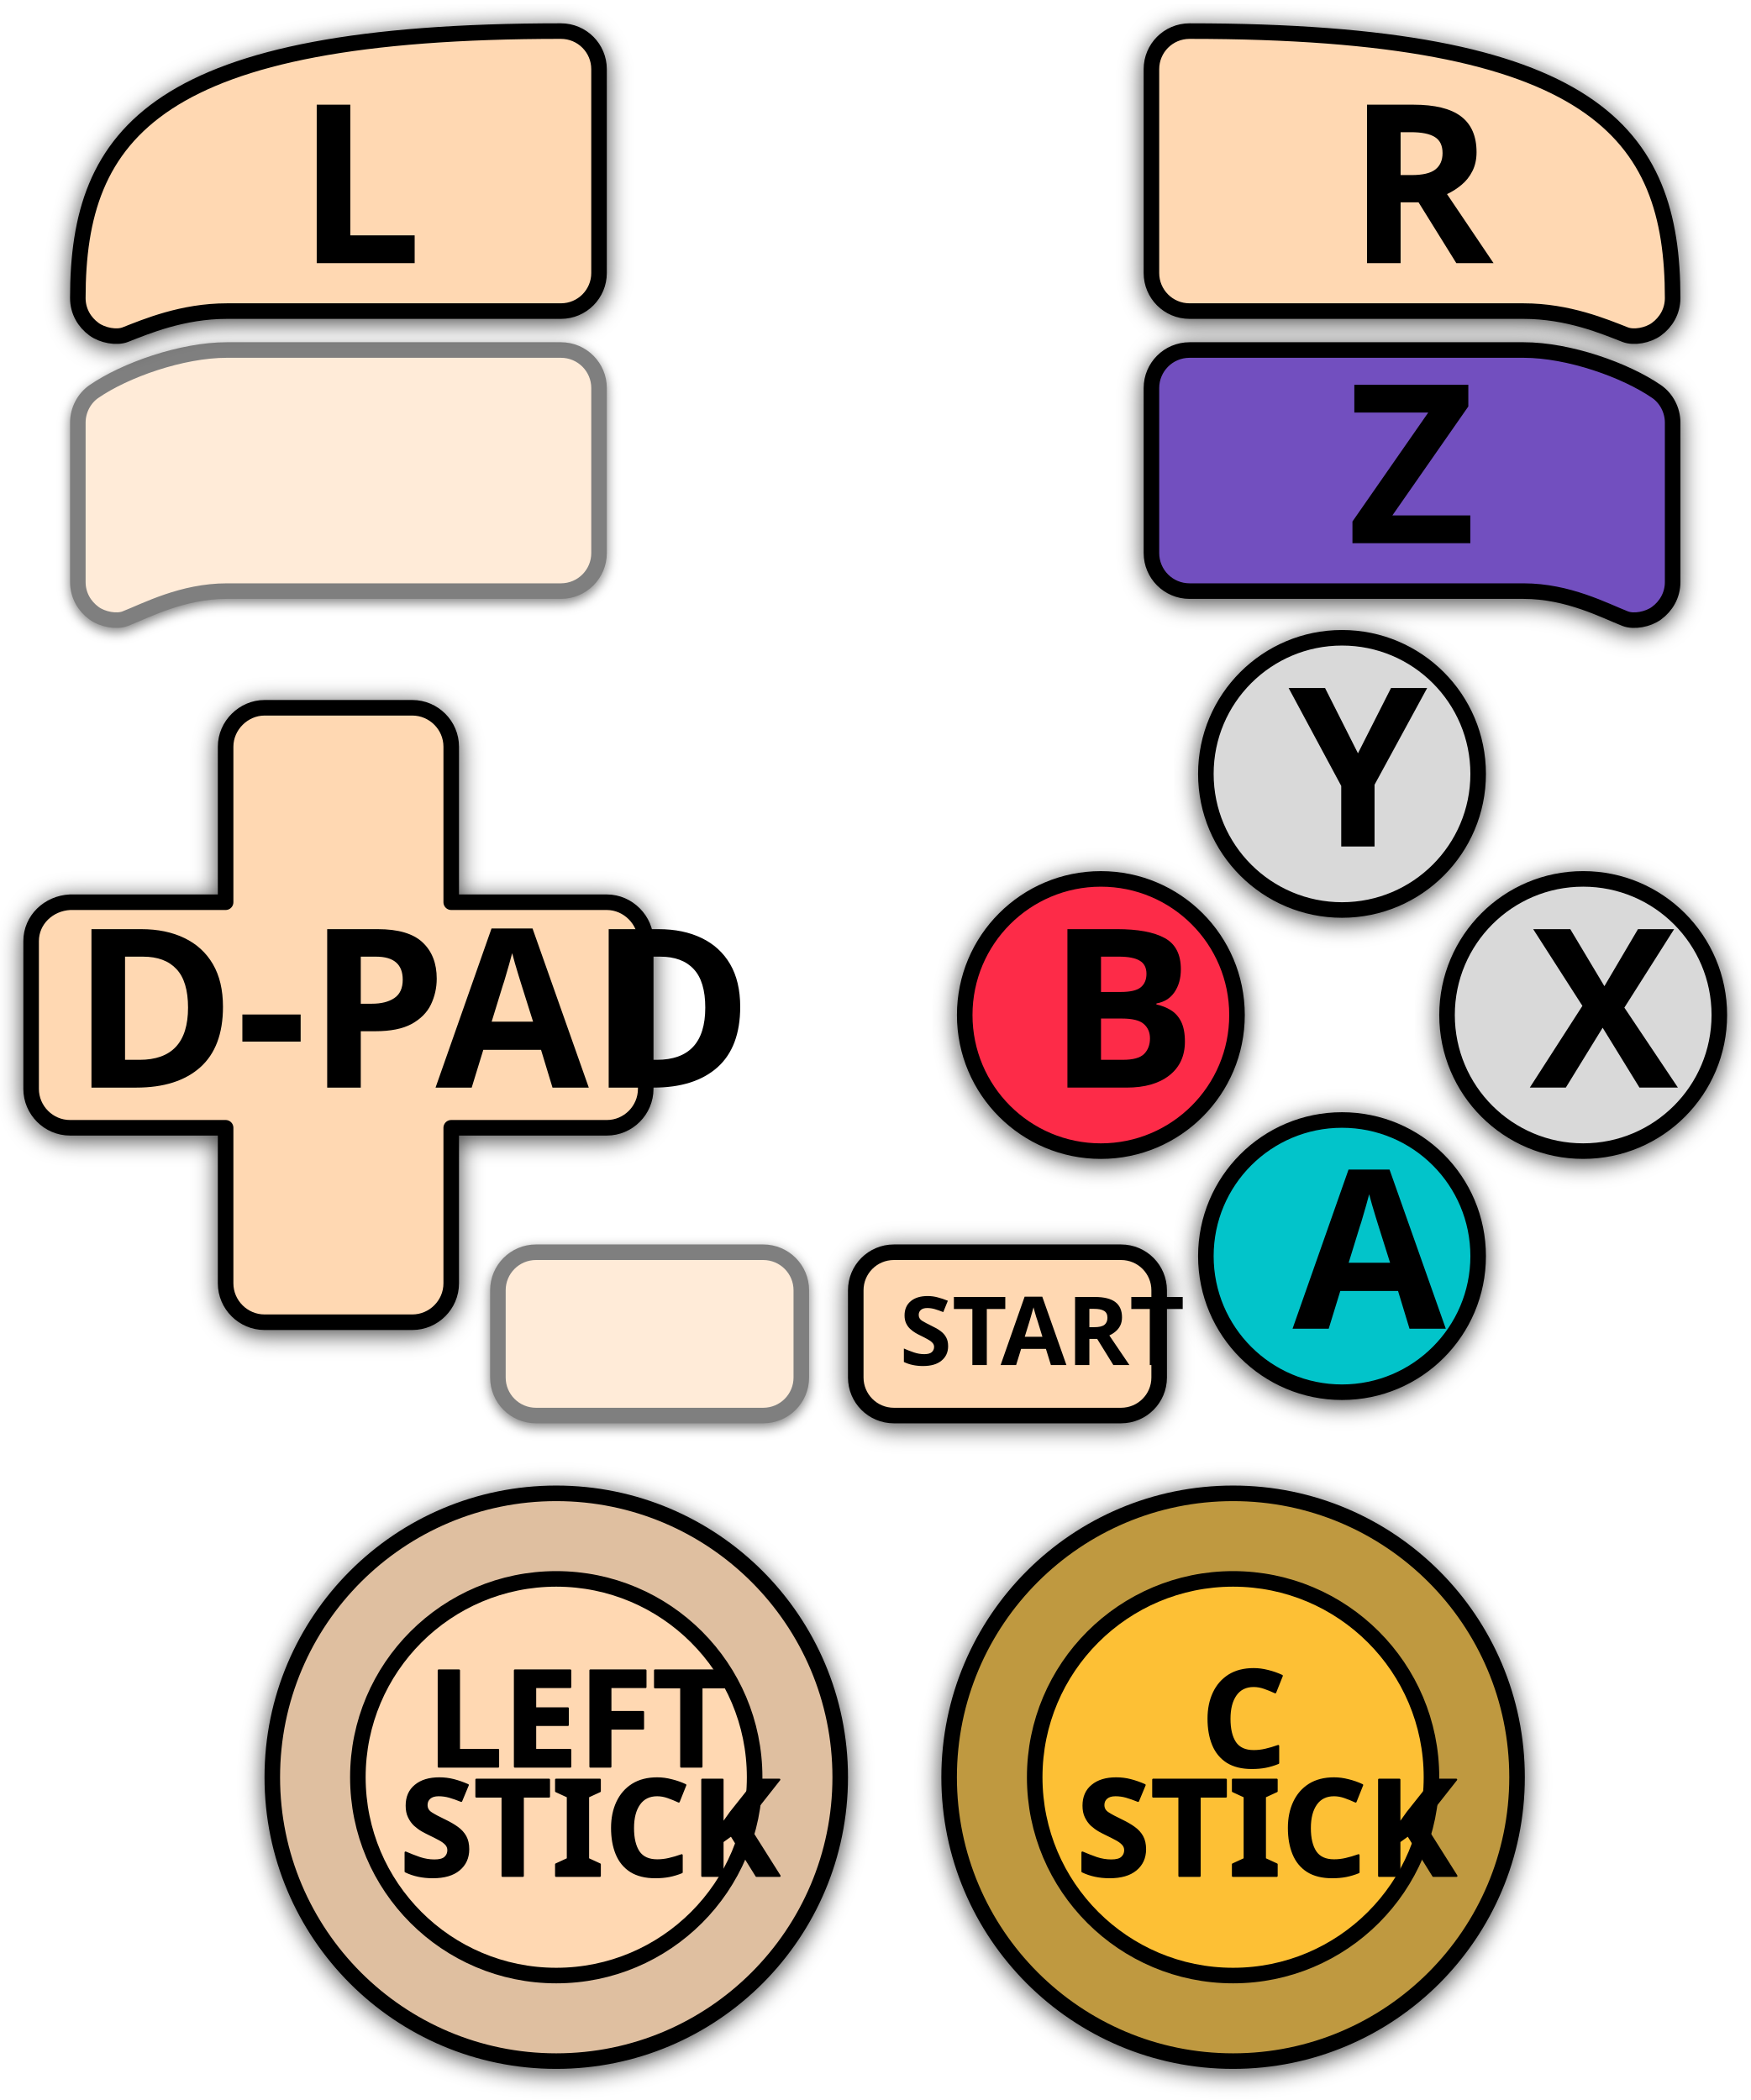
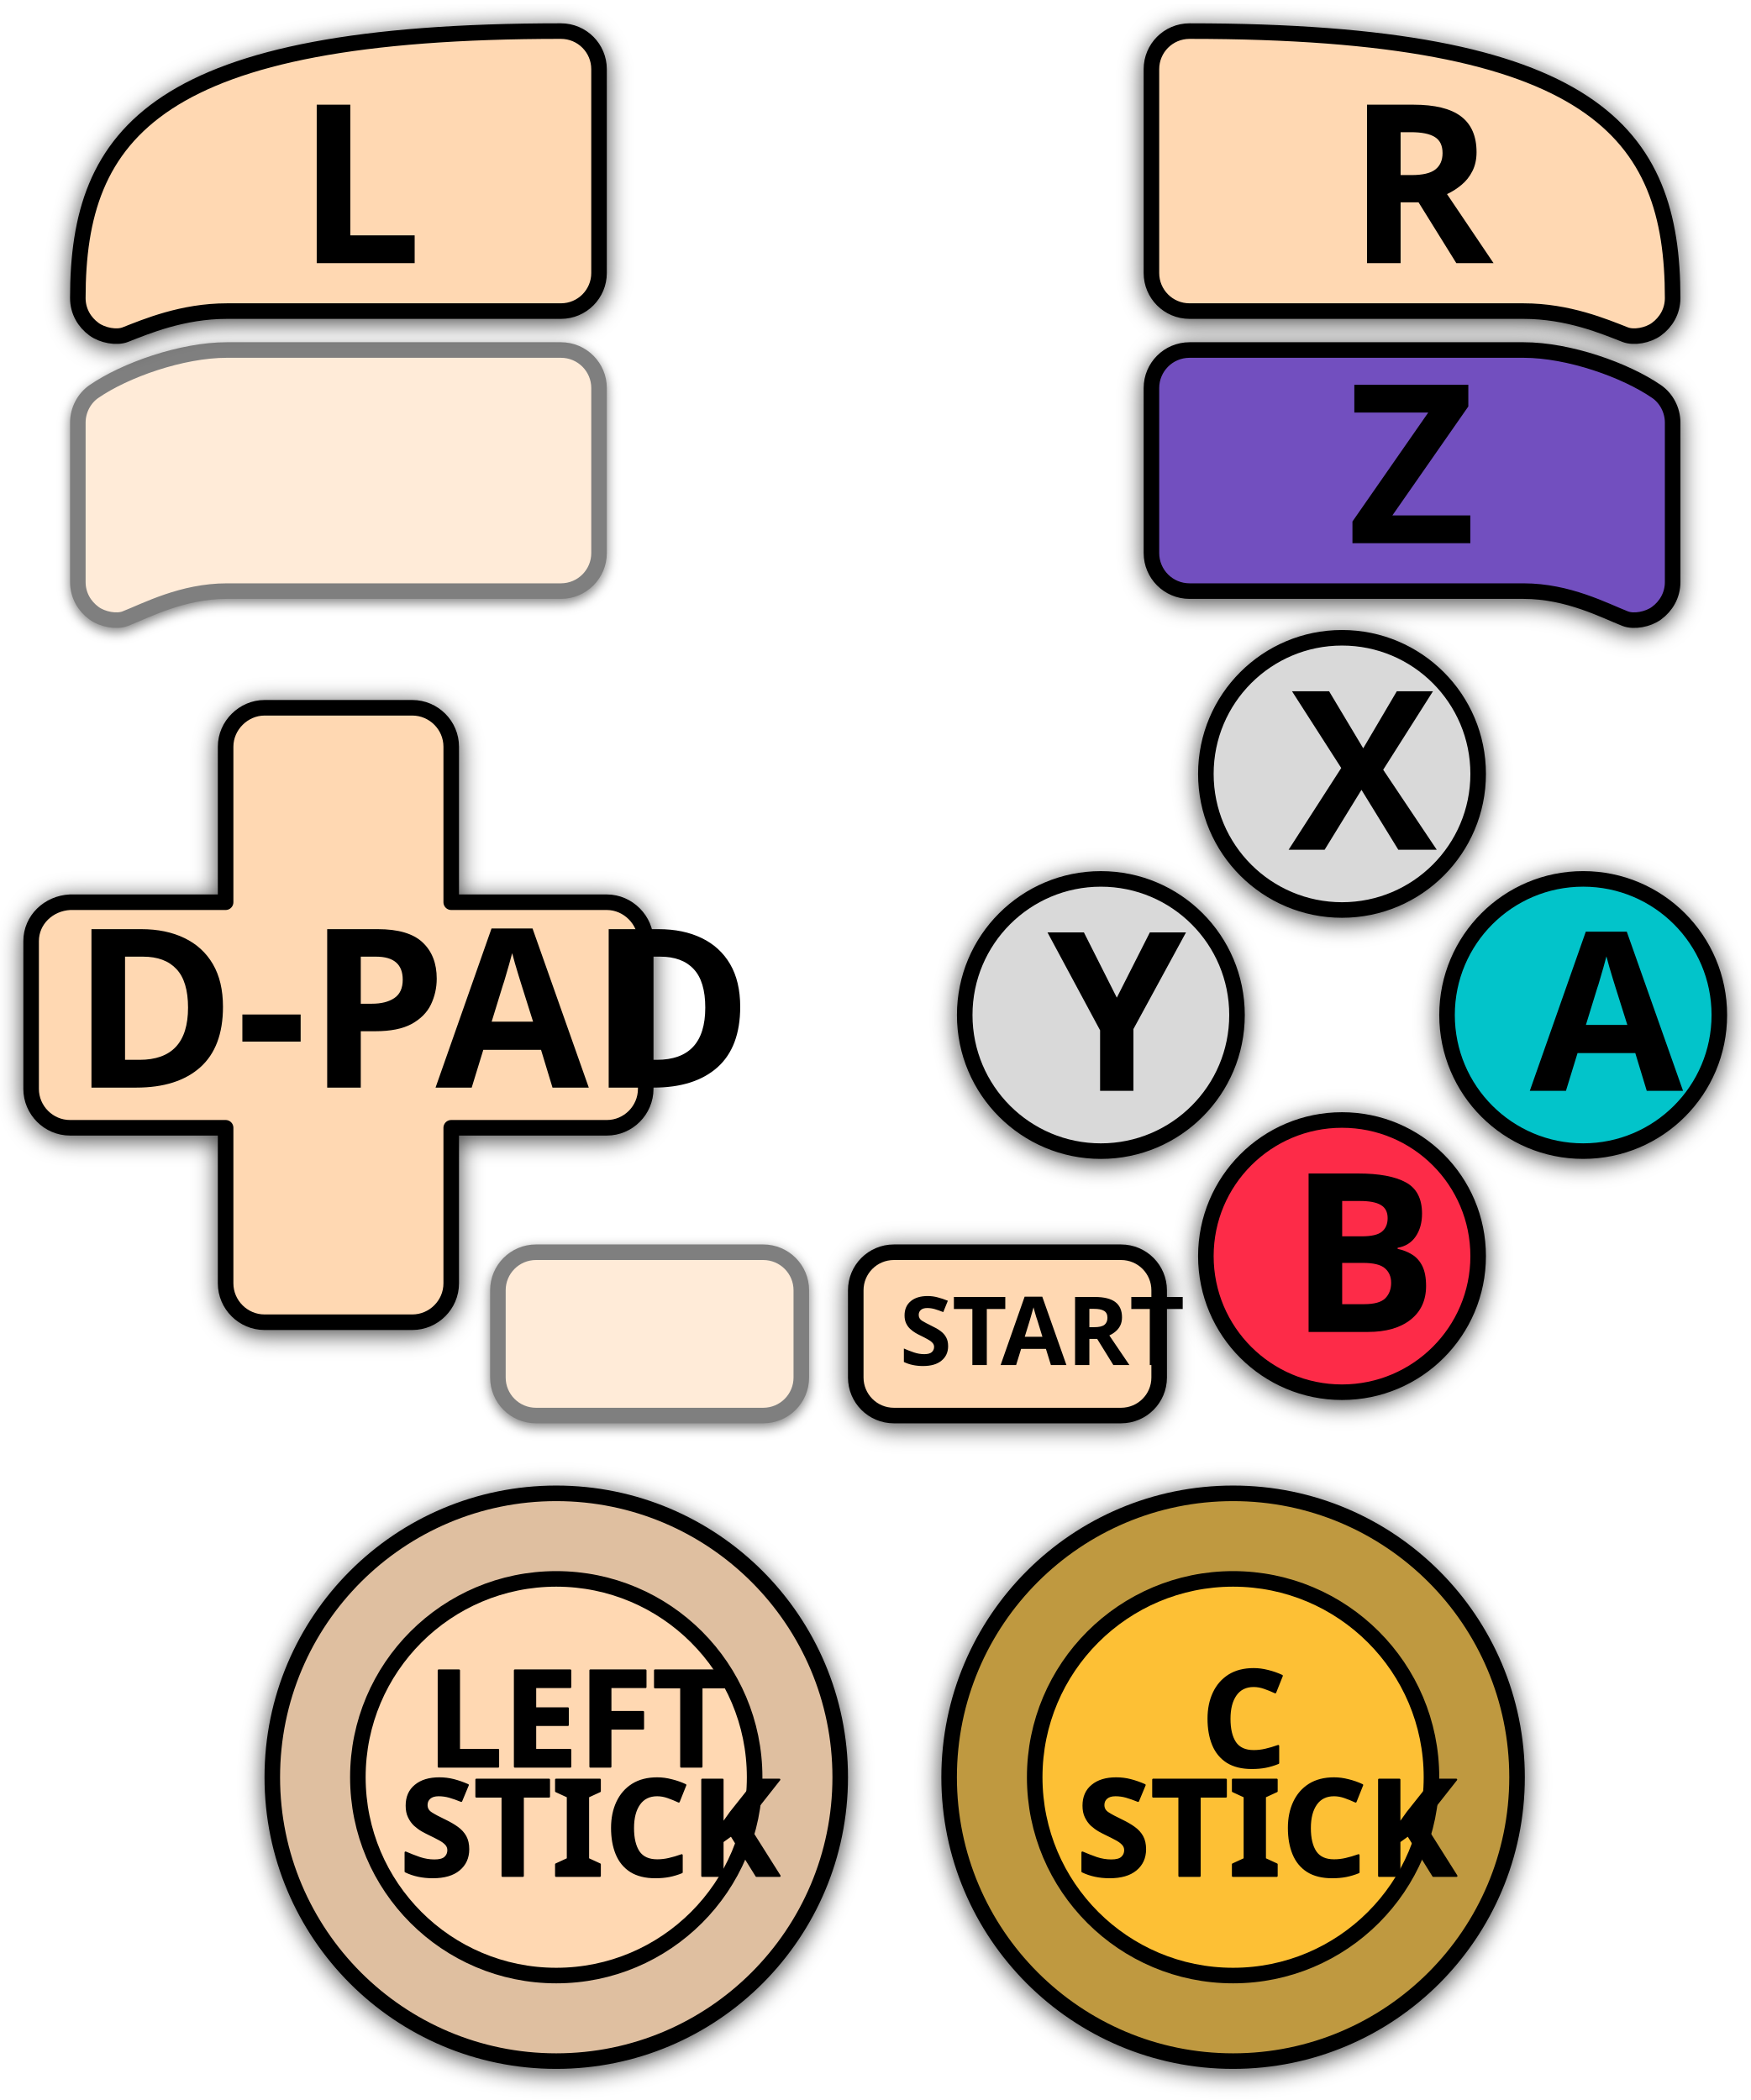
<svg xmlns="http://www.w3.org/2000/svg" version="1.1" id="Layer_3" x="0px" y="0px" viewBox="0 0 225 270" xml:space="preserve" width="225" height="270">
  <defs id="defs75">
    <rect x="41.228" y="199.808" width="55.255" height="51.834" id="rect369361" />
    <rect x="76.739" y="147.344" width="33.368" height="20.844" id="rect127464" />
    <rect x="128.25" y="105.787" width="33.96" height="33.738" id="rect83351" />
    <rect x="127.677" y="105.526" width="34.595" height="33.973" id="rect34999" />
    <rect x="161.554" y="139.782" width="33.152" height="33.894" id="rect24475" />
    <rect x="128.25" y="105.787" width="33.96" height="33.738" id="rect83351-3" />
    <rect x="128.25" y="105.787" width="33.96" height="33.738" id="rect83351-9" />
    <rect x="128.25" y="105.787" width="33.96" height="33.738" id="rect83351-5" />
    <rect x="76.739" y="147.344" width="32.548" height="20.781" id="rect127464-0" />
    <rect x="128.25" y="105.787" width="69.439" height="31.708" id="rect83351-4" />
    <rect x="128.25" y="105.787" width="33.96" height="33.738" id="rect83351-52" />
    <rect x="128.25" y="105.787" width="33.96" height="33.738" id="rect83351-52-6" />
    <rect x="128.25" y="105.787" width="33.96" height="33.738" id="rect83351-37" />
    <rect x="128.25" y="105.787" width="33.96" height="33.738" id="rect83351-3-9" />
    <rect x="128.25" y="105.787" width="33.96" height="33.738" id="rect83351-9-2" />
    <rect x="128.25" y="105.787" width="33.96" height="33.738" id="rect83351-5-7" />
    <rect x="76.739" y="147.344" width="33.368" height="20.844" id="rect127464-7" />
    <rect x="76.739" y="147.344" width="32.548" height="20.781" id="rect127464-0-5" />
    <rect x="128.25" y="105.787" width="69.439" height="31.708" id="rect83351-4-1" />
    <rect x="128.25" y="105.787" width="33.96" height="33.738" id="rect83351-52-67" />
    <rect x="128.25" y="105.787" width="33.96" height="33.738" id="rect83351-52-6-8" />
    <rect x="128.25" y="105.787" width="69.439" height="31.708" id="rect83351-4-1-4" />
    <rect x="128.25" y="105.787" width="69.439" height="31.708" id="rect83351-4-1-4-4" />
    <rect x="128.25" y="105.787" width="69.439" height="31.708" id="rect83351-4-1-4-9" />
    <rect x="128.25" y="105.787" width="69.439" height="31.708" id="rect83351-4-1-4-4-4" />
    <rect x="76.739" y="147.344" width="65.207" height="14.331" id="rect127464-7-2" />
    <rect x="76.739" y="147.344" width="65.207" height="14.331" id="rect127464-7-2-8" />
    <rect x="76.739" y="147.344" width="33.368" height="20.844" id="rect127464-7-5" />
    <rect x="76.739" y="147.344" width="65.207" height="14.331" id="rect127464-7-2-2" />
    <rect x="76.739" y="147.344" width="65.207" height="14.331" id="rect127464-7-2-8-1" />
    <rect x="76.739" y="147.344" width="32.548" height="20.781" id="rect127464-0-5-4" />
    <rect x="128.25" y="105.787" width="33.96" height="33.738" id="rect83351-37-3" />
    <rect x="128.25" y="105.787" width="33.96" height="33.738" id="rect83351-3-9-2" />
    <rect x="128.25" y="105.787" width="33.96" height="33.738" id="rect83351-9-2-3" />
    <rect x="128.25" y="105.787" width="33.96" height="33.738" id="rect83351-5-7-8" />
    <rect x="128.25" y="105.787" width="69.439" height="31.708" id="rect83351-4-1-1" />
    <rect x="128.25" y="105.787" width="69.439" height="31.708" id="rect83351-4-1-4-8" />
    <rect x="128.25" y="105.787" width="69.439" height="31.708" id="rect83351-4-1-4-9-1" />
    <rect x="128.25" y="105.787" width="33.96" height="33.738" id="rect83351-52-67-5" />
    <rect x="128.25" y="105.787" width="33.96" height="33.738" id="rect83351-52-6-8-9" />
    <rect x="128.25" y="105.787" width="69.439" height="31.708" id="rect83351-4-1-4-4-2" />
    <rect x="128.25" y="105.787" width="69.439" height="31.708" id="rect83351-4-1-4-4-4-7" />
    <rect x="128.25" y="105.787" width="69.439" height="31.708" id="rect83351-4-1-4-9-2" />
    <rect x="128.25" y="105.787" width="54.922" height="28.684" id="rect83351-4-1-4-6" />
    <rect x="128.25" y="105.787" width="54.922" height="28.684" id="rect83351-4-1-4-6-6" />
    <rect x="128.25" y="105.787" width="54.922" height="28.684" id="rect83351-4-1-4-6-6-5" />
    <rect x="128.25" y="105.787" width="54.922" height="28.684" id="rect83351-4-1-4-6-5" />
    <rect x="128.25" y="105.787" width="28.869" height="28.839" id="rect83351-4-1-4-6-9" />
    <rect x="128.25" y="105.787" width="28.869" height="28.839" id="rect83351-4-1-4-6-9-7" />
    <rect x="128.25" y="105.787" width="28.869" height="28.839" id="rect83351-4-1-4-6-9-0" />
    <rect x="128.25" y="105.787" width="28.869" height="28.839" id="rect83351-4-1-4-6-9-0-2" />
    <rect x="128.25" y="105.787" width="54.922" height="28.684" id="rect83351-4-1-4-6-5-7" />
    <rect x="128.25" y="105.787" width="54.922" height="28.684" id="rect83351-4-1-4-6-5-72" />
    <rect x="128.25" y="105.787" width="54.922" height="28.684" id="rect83351-4-1-4-6-5-72-2" />
    <rect x="128.25" y="105.787" width="30.806" height="28.718" id="rect83351-4-1-4-6-5-7-5" />
    <rect x="128.25" y="105.787" width="30.806" height="28.718" id="rect83351-4-1-4-6-5-7-5-2" />
    <rect x="128.25" y="105.787" width="30.806" height="28.718" id="rect83351-4-1-4-6-5-7-5-26" />
    <rect x="128.25" y="105.787" width="30.806" height="28.718" id="rect83351-4-1-4-6-5-7-5-4" />
    <rect x="76.739" y="147.344" width="33.368" height="20.844" id="rect127464-7-4" />
    <rect x="76.739" y="147.344" width="33.368" height="19.215" id="rect127464-7-4-8" />
    <rect x="76.739" y="147.344" width="44.004" height="35.334" id="rect127464-7-4-8-8" />
    <rect x="76.739" y="147.344" width="44.004" height="35.334" id="rect127464-7-4-8-8-8" />
    <rect x="41.228" y="199.808" width="55.255" height="51.834" id="rect369361-1" />
    <rect x="41.228" y="199.808" width="86.232" height="35.141" id="rect369361-0" />
    <rect x="128.25" y="105.787" width="81.862" height="29.811" id="rect83351-4-1-4-6-5-7-5-2-1" />
    <rect x="128.25" y="105.787" width="54.922" height="28.684" id="rect83351-4-1-4-6-5-72-2-6" />
    <rect x="128.25" y="105.787" width="54.922" height="28.684" id="rect83351-4-1-4-6-5-72-2-6-6" />
    <rect x="128.25" y="105.787" width="54.922" height="28.684" id="rect83351-4-1-4-6-5-72-2-6-6-8" />
    <rect x="128.25" y="105.787" width="77.274" height="28.684" id="rect83351-4-1-4-6-5-72-2-6-6-0" />
    <rect x="128.25" y="105.787" width="33.275" height="27.809" id="rect83351-4-1-4-6-5-72-2-6-6-5" />
    <rect x="128.25" y="105.787" width="33.275" height="27.809" id="rect83351-4-1-4-6-5-72-2-6-6-5-7" />
    <rect x="128.25" y="105.787" width="33.275" height="27.809" id="rect83351-4-1-4-6-5-72-2-6-6-5-7-2" />
    <rect x="128.25" y="105.787" width="33.275" height="27.809" id="rect83351-4-1-4-6-5-72-2-6-6-5-7-5" />
    <rect x="128.25" y="105.787" width="43.668" height="19.897" id="rect83351-4-1-4-6-5-72-2-6-6-0-4" />
    <rect x="128.25" y="105.787" width="77.274" height="28.684" id="rect83351-4-1-4-6-5-72-2-6-6-0-4-6" />
    <rect x="128.25" y="105.787" width="77.274" height="28.684" id="rect83351-4-1-4-6-5-72-2-6-6-0-4-0" />
    <rect x="128.25" y="105.787" width="61.396" height="39.166" id="rect83351-4-1-4-6-5-72-2-6-6-0-4-67" />
    <rect x="128.25" y="105.787" width="43.668" height="19.897" id="rect83351-4-1-4-6-5-72-2-6-6-0-4-3" />
    <rect x="128.25" y="105.787" width="61.396" height="39.166" id="rect83351-4-1-4-6-5-72-2-6-6-0-4-67-2" />
-     <filter style="color-interpolation-filters:sRGB;" id="filter108623" x="-0.118" y="-0.219" width="1.236" height="1.462">
+     <filter style="color-interpolation-filters:sRGB;" id="filter108623" x="-0.131" y="-0.219" width="1.263" height="1.462">
      <feFlood flood-opacity="0.75" flood-color="rgb(0,0,0)" result="flood" id="feFlood108613" />
      <feComposite in="flood" in2="SourceGraphic" operator="in" result="composite1" id="feComposite108615" />
      <feGaussianBlur in="composite1" stdDeviation="1.5" result="blur" id="feGaussianBlur108617" />
      <feOffset dx="0" dy="0.5" result="offset" id="feOffset108619" />
      <feComposite in="SourceGraphic" in2="offset" operator="over" result="composite2" id="feComposite108621" />
    </filter>
    <filter style="color-interpolation-filters:sRGB;" id="filter108915" x="-0.072" y="-0.133" width="1.144" height="1.29">
      <feFlood flood-opacity="1" flood-color="rgb(0,0,0)" result="flood" id="feFlood108905" />
      <feComposite in="flood" in2="SourceGraphic" operator="in" result="composite1" id="feComposite108907" />
      <feGaussianBlur in="composite1" stdDeviation="0.75" result="blur" id="feGaussianBlur108909" />
      <feOffset dx="0" dy="0.5" result="offset" id="feOffset108911" />
      <feComposite in="SourceGraphic" in2="offset" operator="over" result="composite2" id="feComposite108913" />
    </filter>
    <rect x="128.25" y="105.787" width="43.668" height="19.897" id="rect83351-4-1-4-6-5-72-2-6-6-0-4-3-4" />
    <rect x="128.25" y="105.787" width="43.668" height="19.897" id="rect83351-4-1-4-6-5-72-2-6-6-0-4-3-47" />
    <rect x="128.25" y="105.787" width="43.668" height="19.897" id="rect83351-4-1-4-6-5-72-2-6-6-0-4-3-8" />
    <rect x="128.25" y="105.787" width="61.396" height="39.166" id="rect83351-4-1-4-6-5-72-2-6-6-0-4-67-8" />
+     <rect x="128.25" y="105.787" width="33.275" height="27.809" id="rect83351-4-1-4-6-5-72-2-6-6-5-7-3" />
  </defs>
  <g id="layer2" style="display:none">
    <rect style="display:inline;fill:#000000;fill-opacity:0.25;stroke-width:10.783;stroke-linecap:round;stroke-linejoin:round" id="rect937" width="223" height="278" x="1" y="1" rx="6.977" ry="6.969" />
  </g>
  <g id="layer1">
    <g id="layer8" style="display:inline">
      <path style="display:inline;opacity:0.5;fill:#ffd8b2;fill-opacity:1;stroke:#000000;stroke-width:2;stroke-linecap:round;stroke-linejoin:round;stroke-miterlimit:4;stroke-dasharray:none;stroke-opacity:1;paint-order:normal;filter:url(#filter108915)" d="M 103,177.112 C 103,179.778 100.843,182 98.091,182 H 68.909 C 66.157,182 64,179.778 64,177.112 v -11.223 c 0,-2.666 2.157,-4.888 4.909,-4.888 H 98.091 c 2.752,0 4.909,2.222 4.909,4.888 z" id="path23-1-9" />
      <path style="display:inline;fill:#ffd8b2;fill-opacity:1;stroke:#000000;stroke-width:2;stroke-linecap:round;stroke-linejoin:round;stroke-miterlimit:4;stroke-dasharray:none;stroke-opacity:1;paint-order:normal;filter:url(#filter108623)" d="m 148.998,177.112 c 0,2.666 -2.157,4.888 -4.909,4.888 h -29.182 c -2.752,0 -4.909,-2.222 -4.909,-4.888 v -11.223 c 0,-2.666 2.157,-4.888 4.909,-4.888 h 29.182 c 2.752,0 4.909,2.222 4.909,4.888 z" id="path23-1-9-2" />
      <text xml:space="preserve" id="text83349-9-6-1-07-17-3-8-9-5-9-4" style="font-style:normal;font-variant:normal;font-weight:bold;font-stretch:normal;font-size:11.054px;line-height:1;font-family:'Entangled Plain BRK';-inkscape-font-specification:'Entangled Plain BRK Bold';font-variant-ligatures:normal;font-variant-position:normal;font-variant-caps:normal;font-variant-numeric:normal;font-variant-alternates:normal;font-variant-east-asian:normal;text-indent:0;text-align:center;text-decoration-line:none;text-decoration-style:solid;text-decoration-color:#000000;letter-spacing:0px;word-spacing:0px;text-transform:none;writing-mode:lr-tb;direction:ltr;text-orientation:mixed;dominant-baseline:auto;baseline-shift:baseline;white-space:pre;shape-inside:url(#rect83351-4-1-4-6-5-72-2-6-6-0-4-3);shape-padding:0;shape-margin:0;inline-size:0;display:inline;fill:#000000;fill-opacity:1;stroke:none;stroke-width:0.225;stroke-linecap:round;stroke-linejoin:round;stroke-miterlimit:4;stroke-dasharray:none;stroke-dashoffset:0;stroke-opacity:1;paint-order:stroke fill markers;stop-color:#000000" x="7.898" y="0" transform="matrix(1.109734,0,0,1.109734,-37.05476,48.303)">
-         <tspan x="137.571" y="114.63" id="tspan1250">START</tspan>
+         <tspan x="137.571" y="114.63" id="tspan1">START</tspan>
      </text>
    </g>
    <g id="layer7" style="display:inline">
-       <circle style="display:inline;fill:#fd2b48;fill-opacity:1;stroke:#000000;stroke-width:2;stroke-linecap:round;stroke-linejoin:round;stroke-miterlimit:4;stroke-dasharray:none;stroke-opacity:1;paint-order:normal;filter:url(#filter108623)" id="path218689-9-8" cx="141.504" cy="130.502" r="17.5" />
-       <circle style="display:inline;fill:#d9d9d9;fill-opacity:1;stroke:#000000;stroke-width:2;stroke-linecap:round;stroke-linejoin:round;stroke-miterlimit:4;stroke-dasharray:none;stroke-opacity:1;paint-order:normal;filter:url(#filter108623)" id="path218689-9-6" cx="203.501" cy="130.5" r="17.5" />
+       <circle style="display:inline;fill:#d9d9d9;fill-opacity:1;stroke:#000000;stroke-width:2;stroke-linecap:round;stroke-linejoin:round;stroke-miterlimit:4;stroke-dasharray:none;stroke-opacity:1;paint-order:normal;filter:url(#filter108623)" id="path218689-9-8" cx="141.504" cy="130.502" r="17.5" />
+       <circle style="display:inline;fill:#02c4ca;fill-opacity:1;stroke:#000000;stroke-width:2;stroke-linecap:round;stroke-linejoin:round;stroke-miterlimit:4;stroke-dasharray:none;stroke-opacity:1;paint-order:normal;filter:url(#filter108623)" id="path218689-9-6" cx="203.501" cy="130.5" r="17.5" />
      <circle style="fill:#d9d9d9;fill-opacity:1;stroke:#000000;stroke-width:2;stroke-linecap:round;stroke-linejoin:round;stroke-miterlimit:4;stroke-dasharray:none;stroke-opacity:1;paint-order:normal;filter:url(#filter108623)" id="path218689" cx="172.501" cy="99.5" r="17.5" />
-       <circle style="display:inline;fill:#02c4ca;fill-opacity:1;stroke:#000000;stroke-width:2;stroke-linecap:round;stroke-linejoin:round;stroke-miterlimit:4;stroke-dasharray:none;stroke-opacity:1;paint-order:normal;filter:url(#filter108623)" id="path218689-0" cx="172.501" cy="161.5" r="17.5" />
-       <text xml:space="preserve" id="text83349-9-6-1-07-17-3-8-9-8" style="font-style:normal;font-variant:normal;font-weight:bold;font-stretch:normal;font-size:25.712px;line-height:1;font-family:'Entangled Plain BRK';-inkscape-font-specification:'Entangled Plain BRK Bold';font-variant-ligatures:normal;font-variant-position:normal;font-variant-caps:normal;font-variant-numeric:normal;font-variant-alternates:normal;font-variant-east-asian:normal;text-indent:0;text-align:center;text-decoration-line:none;text-decoration-style:solid;text-decoration-color:#000000;letter-spacing:0px;word-spacing:0px;text-transform:none;writing-mode:lr-tb;direction:ltr;text-orientation:mixed;dominant-baseline:auto;baseline-shift:baseline;white-space:pre;shape-inside:url(#rect83351-4-1-4-6-5-72-2-6-6-5);shape-padding:0;shape-margin:0;inline-size:0;display:inline;fill:#000000;fill-opacity:1;stroke:none;stroke-width:0.225;stroke-linecap:round;stroke-linejoin:round;stroke-miterlimit:4;stroke-dasharray:none;stroke-dashoffset:0;stroke-opacity:1;paint-order:stroke fill markers;stop-color:#000000" x="7.898" y="0" transform="matrix(1.109734,0,0,1.109734,11.71513,-31.39179)">
-         <tspan x="138.703" y="126.357" id="tspan1252">Y</tspan>
+       <circle style="display:inline;fill:#fd2b48;fill-opacity:1;stroke:#000000;stroke-width:2;stroke-linecap:round;stroke-linejoin:round;stroke-miterlimit:4;stroke-dasharray:none;stroke-opacity:1;paint-order:normal;filter:url(#filter108623)" id="path218689-0" cx="172.501" cy="161.5" r="17.5" />
+       <text xml:space="preserve" id="text83349-9-6-1-07-17-3-8-9-8" style="font-style:normal;font-variant:normal;font-weight:bold;font-stretch:normal;font-size:25.712px;line-height:1;font-family:'Entangled Plain BRK';-inkscape-font-specification:'Entangled Plain BRK Bold';font-variant-ligatures:normal;font-variant-position:normal;font-variant-caps:normal;font-variant-numeric:normal;font-variant-alternates:normal;font-variant-east-asian:normal;text-indent:0;text-align:center;text-decoration-line:none;text-decoration-style:solid;text-decoration-color:#000000;letter-spacing:0px;word-spacing:0px;text-transform:none;writing-mode:lr-tb;direction:ltr;text-orientation:mixed;dominant-baseline:auto;baseline-shift:baseline;white-space:pre;shape-inside:url(#rect83351-4-1-4-6-5-72-2-6-6-5);shape-padding:0;shape-margin:0;inline-size:0;display:inline;fill:#000000;fill-opacity:1;stroke:none;stroke-width:0.225;stroke-linecap:round;stroke-linejoin:round;stroke-miterlimit:4;stroke-dasharray:none;stroke-dashoffset:0;stroke-opacity:1;paint-order:stroke fill markers;stop-color:#000000" x="7.898" y="0" transform="matrix(1.109734,0,0,1.109734,-19.28199,0.02699306)">
+         <tspan x="138.703" y="126.357" id="tspan2">Y</tspan>
      </text>
-       <text xml:space="preserve" id="text83349-9-6-1-07-17-3-8-9-8-0" style="font-style:normal;font-variant:normal;font-weight:bold;font-stretch:normal;font-size:25.712px;line-height:1;font-family:'Entangled Plain BRK';-inkscape-font-specification:'Entangled Plain BRK Bold';font-variant-ligatures:normal;font-variant-position:normal;font-variant-caps:normal;font-variant-numeric:normal;font-variant-alternates:normal;font-variant-east-asian:normal;text-indent:0;text-align:center;text-decoration-line:none;text-decoration-style:solid;text-decoration-color:#000000;letter-spacing:0px;word-spacing:0px;text-transform:none;writing-mode:lr-tb;direction:ltr;text-orientation:mixed;dominant-baseline:auto;baseline-shift:baseline;white-space:pre;shape-inside:url(#rect83351-4-1-4-6-5-72-2-6-6-5-7);shape-padding:0;shape-margin:0;inline-size:0;display:inline;fill:#000000;fill-opacity:1;stroke:none;stroke-width:0.225;stroke-linecap:round;stroke-linejoin:round;stroke-miterlimit:4;stroke-dasharray:none;stroke-dashoffset:0;stroke-opacity:1;paint-order:stroke fill markers;stop-color:#000000" x="7.898" y="0" transform="matrix(1.109734,0,0,1.109734,12.21992,30.60821)">
-         <tspan x="138.703" y="126.357" id="tspan1254">A</tspan>
+       <text xml:space="preserve" id="text83349-9-6-1-07-17-3-8-9-8-0" style="font-style:normal;font-variant:normal;font-weight:bold;font-stretch:normal;font-size:25.712px;line-height:1;font-family:'Entangled Plain BRK';-inkscape-font-specification:'Entangled Plain BRK Bold';font-variant-ligatures:normal;font-variant-position:normal;font-variant-caps:normal;font-variant-numeric:normal;font-variant-alternates:normal;font-variant-east-asian:normal;text-indent:0;text-align:center;text-decoration-line:none;text-decoration-style:solid;text-decoration-color:#000000;letter-spacing:0px;word-spacing:0px;text-transform:none;writing-mode:lr-tb;direction:ltr;text-orientation:mixed;dominant-baseline:auto;baseline-shift:baseline;white-space:pre;shape-inside:url(#rect83351-4-1-4-6-5-72-2-6-6-5-7);shape-padding:0;shape-margin:0;inline-size:0;display:inline;fill:#000000;fill-opacity:1;stroke:none;stroke-width:0.225;stroke-linecap:round;stroke-linejoin:round;stroke-miterlimit:4;stroke-dasharray:none;stroke-dashoffset:0;stroke-opacity:1;paint-order:stroke fill markers;stop-color:#000000" x="7.898" y="0" transform="matrix(1.109734,0,0,1.109734,42.71516,0.02490261)">
+         <tspan x="138.703" y="126.357" id="tspan3">A</tspan>
      </text>
-       <text xml:space="preserve" id="text83349-9-6-1-07-17-3-8-9-8-0-1" style="font-style:normal;font-variant:normal;font-weight:bold;font-stretch:normal;font-size:25.712px;line-height:1;font-family:'Entangled Plain BRK';-inkscape-font-specification:'Entangled Plain BRK Bold';font-variant-ligatures:normal;font-variant-position:normal;font-variant-caps:normal;font-variant-numeric:normal;font-variant-alternates:normal;font-variant-east-asian:normal;text-indent:0;text-align:center;text-decoration-line:none;text-decoration-style:solid;text-decoration-color:#000000;letter-spacing:0px;word-spacing:0px;text-transform:none;writing-mode:lr-tb;direction:ltr;text-orientation:mixed;dominant-baseline:auto;baseline-shift:baseline;white-space:pre;shape-inside:url(#rect83351-4-1-4-6-5-72-2-6-6-5-7-2);shape-padding:0;shape-margin:0;inline-size:0;display:inline;fill:#000000;fill-opacity:1;stroke:none;stroke-width:0.225;stroke-linecap:round;stroke-linejoin:round;stroke-miterlimit:4;stroke-dasharray:none;stroke-dashoffset:0;stroke-opacity:1;paint-order:stroke fill markers;stop-color:#000000" x="7.898" y="0" transform="matrix(1.109734,0,0,1.109734,42.71513,-0.3917891)">
-         <tspan x="138.703" y="126.357" id="tspan1256">X</tspan>
+       <text xml:space="preserve" id="text83349-9-6-1-07-17-3-8-9-8-0-1" style="font-style:normal;font-variant:normal;font-weight:bold;font-stretch:normal;font-size:25.712px;line-height:1;font-family:'Entangled Plain BRK';-inkscape-font-specification:'Entangled Plain BRK Bold';font-variant-ligatures:normal;font-variant-position:normal;font-variant-caps:normal;font-variant-numeric:normal;font-variant-alternates:normal;font-variant-east-asian:normal;text-indent:0;text-align:center;text-decoration-line:none;text-decoration-style:solid;text-decoration-color:#000000;letter-spacing:0px;word-spacing:0px;text-transform:none;writing-mode:lr-tb;direction:ltr;text-orientation:mixed;dominant-baseline:auto;baseline-shift:baseline;white-space:pre;shape-inside:url(#rect83351-4-1-4-6-5-72-2-6-6-5-7-2);shape-padding:0;shape-margin:0;inline-size:0;display:inline;fill:#000000;fill-opacity:1;stroke:none;stroke-width:0.225;stroke-linecap:round;stroke-linejoin:round;stroke-miterlimit:4;stroke-dasharray:none;stroke-dashoffset:0;stroke-opacity:1;paint-order:stroke fill markers;stop-color:#000000" x="7.898" y="0" transform="matrix(1.109734,0,0,1.109734,11.71516,-30.9751)">
+         <tspan x="138.703" y="126.357" id="tspan4">X</tspan>
      </text>
-       <text xml:space="preserve" id="text83349-9-6-1-07-17-3-8-9-8-0-3" style="font-style:normal;font-variant:normal;font-weight:bold;font-stretch:normal;font-size:25.712px;line-height:1;font-family:'Entangled Plain BRK';-inkscape-font-specification:'Entangled Plain BRK Bold';font-variant-ligatures:normal;font-variant-position:normal;font-variant-caps:normal;font-variant-numeric:normal;font-variant-alternates:normal;font-variant-east-asian:normal;text-indent:0;text-align:center;text-decoration-line:none;text-decoration-style:solid;text-decoration-color:#000000;letter-spacing:0px;word-spacing:0px;text-transform:none;writing-mode:lr-tb;direction:ltr;text-orientation:mixed;dominant-baseline:auto;baseline-shift:baseline;white-space:pre;shape-inside:url(#rect83351-4-1-4-6-5-72-2-6-6-5-7-5);shape-padding:0;shape-margin:0;inline-size:0;display:inline;fill:#000000;fill-opacity:1;stroke:none;stroke-width:0.225;stroke-linecap:round;stroke-linejoin:round;stroke-miterlimit:4;stroke-dasharray:none;stroke-dashoffset:0;stroke-opacity:1;paint-order:stroke fill markers;stop-color:#000000" x="7.898" y="0" transform="matrix(1.109734,0,0,1.109734,-19.28487,-0.3917891)">
-         <tspan x="138.703" y="126.357" id="tspan1258">B</tspan>
+       <text xml:space="preserve" id="text83349-9-6-1-07-17-3-8-9-8-0-3" style="font-style:normal;font-variant:normal;font-weight:bold;font-stretch:normal;font-size:25.712px;line-height:1;font-family:'Entangled Plain BRK';-inkscape-font-specification:'Entangled Plain BRK Bold';font-variant-ligatures:normal;font-variant-position:normal;font-variant-caps:normal;font-variant-numeric:normal;font-variant-alternates:normal;font-variant-east-asian:normal;text-indent:0;text-align:center;text-decoration-line:none;text-decoration-style:solid;text-decoration-color:#000000;letter-spacing:0px;word-spacing:0px;text-transform:none;writing-mode:lr-tb;direction:ltr;text-orientation:mixed;dominant-baseline:auto;baseline-shift:baseline;white-space:pre;shape-inside:url(#rect83351-4-1-4-6-5-72-2-6-6-5-7-5);shape-padding:0;shape-margin:0;inline-size:0;display:inline;fill:#000000;fill-opacity:1;stroke:none;stroke-width:0.225;stroke-linecap:round;stroke-linejoin:round;stroke-miterlimit:4;stroke-dasharray:none;stroke-dashoffset:0;stroke-opacity:1;paint-order:stroke fill markers;stop-color:#000000" x="7.898" y="0" transform="matrix(1.109734,0,0,1.109734,11.71516,31.0249)">
+         <tspan x="138.703" y="126.357" id="tspan5">B</tspan>
      </text>
    </g>
    <g id="layer9" style="display:inline">
      <path style="display:inline;fill:#ffd8b2;fill-opacity:1;stroke:#000000;stroke-width:2;stroke-linecap:round;stroke-linejoin:round;stroke-miterlimit:4;stroke-dasharray:none;stroke-opacity:1;paint-order:normal;filter:url(#filter108623)" d="m 83,140 c 0,2.74 -2.248,5.006 -5,5 H 58 v 20 c 0,2.752 -2.26,5 -5,5 H 34 c -2.74,0 -5,-2.248 -5,-5 V 145 H 9 c -2.752,0 -5,-2.26 -5,-5 v -19 c 0,-2.74 2.252,-4.863 5,-5 H 29 V 96 c 0,-2.74 2.322,-5 5,-5 h 19 c 2.74,0 5,2.248 5,5 v 20 h 20 c 2.74,0 5.014,2.323 5,5 z" id="path6246" />
      <text xml:space="preserve" id="text83349-9-6-1-07-17-3-8-9-5" style="font-style:normal;font-variant:normal;font-weight:bold;font-stretch:normal;font-size:25.712px;line-height:1;font-family:'Entangled Plain BRK';-inkscape-font-specification:'Entangled Plain BRK Bold';font-variant-ligatures:normal;font-variant-position:normal;font-variant-caps:normal;font-variant-numeric:normal;font-variant-alternates:normal;font-variant-east-asian:normal;text-indent:0;text-align:center;text-decoration-line:none;text-decoration-style:solid;text-decoration-color:#000000;letter-spacing:0px;word-spacing:0px;text-transform:none;writing-mode:lr-tb;direction:ltr;text-orientation:mixed;dominant-baseline:auto;baseline-shift:baseline;white-space:pre;shape-inside:url(#rect83351-4-1-4-6-5-72-2-6-6-0);shape-padding:0;shape-margin:0;inline-size:0;display:inline;fill:#000000;fill-opacity:1;stroke:none;stroke-width:0.225;stroke-linecap:round;stroke-linejoin:round;stroke-miterlimit:4;stroke-dasharray:none;stroke-dashoffset:0;stroke-opacity:1;paint-order:stroke fill markers;stop-color:#000000" x="7.898" y="0" transform="matrix(1.109734,0,0,1.109734,-141.6998,-0.3899094)">
-         <tspan x="135.968" y="126.357" id="tspan1260">D-PAD</tspan>
+         <tspan x="135.968" y="126.357" id="tspan6">D-PAD</tspan>
      </text>
    </g>
    <g id="layer10" style="display:inline">
      <g id="g977">
        <circle style="opacity:1;fill:#bf9940;fill-opacity:1;stroke:#000000;stroke-width:2;stroke-linecap:round;stroke-linejoin:round;stroke-miterlimit:4;stroke-dasharray:none;stroke-opacity:1;paint-order:normal;filter:url(#filter108623)" id="path358887" cx="158.5" cy="228.5" r="36.5" />
        <circle style="opacity:1;fill:#fdc035;fill-opacity:1;stroke:#000000;stroke-width:2;stroke-linecap:round;stroke-linejoin:round;stroke-miterlimit:4;stroke-dasharray:none;stroke-opacity:1;paint-order:normal" id="path359169" cx="158.5" cy="228.5" r="25.5" />
      </g>
      <g id="g973">
        <circle style="display:inline;fill:#dfbfa0;fill-opacity:1;stroke:#000000;stroke-width:2;stroke-linecap:round;stroke-linejoin:round;stroke-miterlimit:4;stroke-dasharray:none;stroke-opacity:1;paint-order:normal;filter:url(#filter108623)" id="path358887-3" cx="71.5" cy="228.5" r="36.5" />
        <circle style="display:inline;opacity:1;fill:#ffd8b2;fill-opacity:1;stroke:#000000;stroke-width:2;stroke-linecap:round;stroke-linejoin:round;stroke-miterlimit:4;stroke-dasharray:none;stroke-opacity:1;paint-order:normal" id="path359169-9" cx="71.5" cy="228.5" r="25.5" />
      </g>
      <text xml:space="preserve" id="text83349-9-6-1-07-17-3-8-9-5-9-23" style="font-style:normal;font-variant:normal;font-weight:bold;font-stretch:normal;font-size:15.619px;line-height:0.81;font-family:'Entangled Plain BRK';-inkscape-font-specification:'Entangled Plain BRK Bold';font-variant-ligatures:normal;font-variant-position:normal;font-variant-caps:normal;font-variant-numeric:normal;font-variant-alternates:normal;font-variant-east-asian:normal;text-indent:0;text-align:center;text-decoration-line:none;text-decoration-style:solid;text-decoration-color:#000000;letter-spacing:0px;word-spacing:0px;text-transform:none;writing-mode:lr-tb;direction:ltr;text-orientation:mixed;dominant-baseline:auto;baseline-shift:baseline;white-space:pre;shape-inside:url(#rect83351-4-1-4-6-5-72-2-6-6-0-4-67);shape-padding:0;shape-margin:0;inline-size:0;display:inline;fill:#000000;fill-opacity:1;stroke:#000000;stroke-width:0.225;stroke-linecap:round;stroke-linejoin:round;stroke-miterlimit:4;stroke-dasharray:none;stroke-dashoffset:0;stroke-opacity:1;paint-order:stroke fill markers;stop-color:#000000" x="7.898" y="0" transform="matrix(1.109734,0,0,1.109734,-104.8891,97.53249)">
-         <tspan x="143.921" y="116.799" id="tspan1262">LEFT
+         <tspan x="143.921" y="116.799" id="tspan7">LEFT
</tspan>
-         <tspan x="140.774" y="129.451" id="tspan1264">STICK</tspan>
+         <tspan x="140.774" y="129.451" id="tspan8">STICK</tspan>
      </text>
      <text xml:space="preserve" id="text83349-9-6-1-07-17-3-8-9-5-9-23-3" style="font-style:normal;font-variant:normal;font-weight:bold;font-stretch:normal;font-size:15.619px;line-height:0.81;font-family:'Entangled Plain BRK';-inkscape-font-specification:'Entangled Plain BRK Bold';font-variant-ligatures:normal;font-variant-position:normal;font-variant-caps:normal;font-variant-numeric:normal;font-variant-alternates:normal;font-variant-east-asian:normal;text-indent:0;text-align:center;text-decoration-line:none;text-decoration-style:solid;text-decoration-color:#000000;letter-spacing:0px;word-spacing:0px;text-transform:none;writing-mode:lr-tb;direction:ltr;text-orientation:mixed;dominant-baseline:auto;baseline-shift:baseline;white-space:pre;shape-inside:url(#rect83351-4-1-4-6-5-72-2-6-6-0-4-67-8);shape-padding:0;shape-margin:0;inline-size:0;display:inline;fill:#000000;fill-opacity:1;stroke:#000000;stroke-width:0.225;stroke-linecap:round;stroke-linejoin:round;stroke-miterlimit:4;stroke-dasharray:none;stroke-dashoffset:0;stroke-opacity:1;paint-order:stroke fill markers;stop-color:#000000" x="7.898" y="0" transform="matrix(1.109734,0,0,1.109734,-17.88913,97.53249)">
-         <tspan x="155.191" y="116.799" id="tspan1266">C
+         <tspan x="155.191" y="116.799" id="tspan9">C
</tspan>
-         <tspan x="140.774" y="129.451" id="tspan1268">STICK</tspan>
+         <tspan x="140.774" y="129.451" id="tspan10">STICK</tspan>
      </text>
    </g>
    <g id="layer4" style="display:inline">
      <path style="display:inline;opacity:0.5;fill:#ffd8b2;fill-opacity:1;stroke:#000000;stroke-width:2;stroke-linecap:round;stroke-linejoin:round;stroke-miterlimit:4;stroke-dasharray:none;stroke-opacity:1;paint-order:normal;filter:url(#filter108915)" d="m 77,71.112 c 0,2.666 -2.157,4.888 -4.909,4.888 H 29.167 c -5.736,0 -10.394,2.501 -13.061,3.541 -1.119,0.437 -2.93,0.103 -4.029,-0.704 -1.212,-0.889 -2.072,-2.29 -2.072,-4.006 V 54.329 c 0,-1.626 0.827,-3.132 2.055,-3.981 3.995,-2.761 11.286,-5.346 17.108,-5.346 h 42.924 c 2.752,0 4.909,2.222 4.909,4.888 z" id="path23-1-9-3" />
      <path style="display:inline;fill:#724fbf;fill-opacity:1;stroke:#000000;stroke-width:2;stroke-linecap:round;stroke-linejoin:round;stroke-miterlimit:4;stroke-dasharray:none;stroke-opacity:1;paint-order:normal;filter:url(#filter108623)" d="m 148.005,71.112 c 0,2.666 2.157,4.888 4.909,4.888 h 42.924 c 5.736,0 10.394,2.501 13.061,3.541 1.119,0.437 2.93,0.103 4.029,-0.704 C 214.14,77.948 215,76.547 215,74.832 V 54.329 c 0,-1.626 -0.827,-3.132 -2.055,-3.981 -3.995,-2.761 -11.286,-5.346 -17.108,-5.346 h -42.924 c -2.752,0 -4.909,2.222 -4.909,4.888 z" id="path23-1-9-3-1" />
      <text xml:space="preserve" id="text83349-9-6-1-07-17-3-8-9-7" style="font-style:normal;font-variant:normal;font-weight:bold;font-stretch:normal;font-size:25.712px;line-height:1;font-family:'Entangled Plain BRK';-inkscape-font-specification:'Entangled Plain BRK Bold';font-variant-ligatures:normal;font-variant-position:normal;font-variant-caps:normal;font-variant-numeric:normal;font-variant-alternates:normal;font-variant-east-asian:normal;text-indent:0;text-align:center;text-decoration-line:none;text-decoration-style:solid;text-decoration-color:#000000;letter-spacing:0px;word-spacing:0px;text-transform:none;writing-mode:lr-tb;direction:ltr;text-orientation:mixed;dominant-baseline:auto;baseline-shift:baseline;white-space:pre;shape-inside:url(#rect83351-4-1-4-6-5-72-2-6-6-8);shape-padding:0;shape-margin:0;inline-size:0;display:inline;fill:#000000;fill-opacity:1;stroke:none;stroke-width:0.225;stroke-linecap:round;stroke-linejoin:round;stroke-miterlimit:4;stroke-dasharray:none;stroke-dashoffset:0;stroke-opacity:1;paint-order:stroke fill markers;stop-color:#000000" x="7.898" y="0" transform="matrix(1.109734,0,0,1.109734,7.212728,-70.38311)">
-         <tspan x="149.527" y="126.357" id="tspan1270">Z</tspan>
+         <tspan x="149.527" y="126.357" id="tspan11">Z</tspan>
      </text>
    </g>
    <g id="layer6" style="display:inline">
      <path style="display:inline;fill:#ffd8b2;fill-opacity:1;stroke:#000000;stroke-width:2;stroke-linecap:round;stroke-linejoin:round;stroke-miterlimit:4;stroke-dasharray:none;stroke-opacity:1;paint-order:normal;filter:url(#filter108623)" d="m 76.999,35.11 c 0,2.666 -2.157,4.888 -4.909,4.888 H 29.165 c -5.736,0 -10.394,1.988 -13.061,3.028 -1.119,0.437 -2.93,0.103 -4.029,-0.704 -1.212,-0.889 -2.072,-2.29 -2.072,-4.006 0,-21.258 9.99,-34.319 62.087,-34.319 2.752,0 4.909,2.222 4.909,4.888 z" id="path23-1-9-3-3" />
      <path style="display:inline;fill:#ffd8b2;fill-opacity:1;stroke:#000000;stroke-width:2;stroke-linecap:round;stroke-linejoin:round;stroke-miterlimit:4;stroke-dasharray:none;stroke-opacity:1;paint-order:normal;filter:url(#filter108623)" d="m 148.004,35.11 c 0,2.666 2.157,4.888 4.909,4.888 h 42.925 c 5.736,0 10.394,1.988 13.061,3.028 1.119,0.437 2.93,0.103 4.029,-0.704 C 214.14,41.433 215,40.033 215,38.317 215,17.059 205.01,3.998 152.913,3.998 c -2.752,0 -4.909,2.222 -4.909,4.888 z" id="path23-1-9-3-3-0" />
      <text xml:space="preserve" id="text83349-9-6-1-07-17-3" style="font-style:normal;font-variant:normal;font-weight:bold;font-stretch:normal;font-size:25.712px;line-height:1;font-family:'Entangled Plain BRK';-inkscape-font-specification:'Entangled Plain BRK Bold';font-variant-ligatures:normal;font-variant-position:normal;font-variant-caps:normal;font-variant-numeric:normal;font-variant-alternates:normal;font-variant-east-asian:normal;text-indent:0;text-align:center;text-decoration-line:none;text-decoration-style:solid;text-decoration-color:#000000;letter-spacing:0px;word-spacing:0px;text-transform:none;writing-mode:lr-tb;direction:ltr;text-orientation:mixed;dominant-baseline:auto;baseline-shift:baseline;white-space:pre;shape-inside:url(#rect83351-4-1-4-6-5-72-2);shape-padding:0;shape-margin:0;inline-size:0;display:inline;fill:#000000;fill-opacity:1;stroke:none;stroke-width:0.225;stroke-linecap:round;stroke-linejoin:round;stroke-miterlimit:4;stroke-dasharray:none;stroke-dashoffset:0;stroke-opacity:1;paint-order:stroke fill markers;stop-color:#000000" x="7.898" y="0" transform="matrix(1.109734,0,0,1.109734,7.212728,-106.3927)">
-         <tspan x="149.527" y="126.357" id="tspan1272">R</tspan>
+         <tspan x="149.527" y="126.357" id="tspan12">R</tspan>
      </text>
      <text xml:space="preserve" id="text83349-9-6-1-07-17-3-8" style="font-style:normal;font-variant:normal;font-weight:bold;font-stretch:normal;font-size:25.712px;line-height:1;font-family:'Entangled Plain BRK';-inkscape-font-specification:'Entangled Plain BRK Bold';font-variant-ligatures:normal;font-variant-position:normal;font-variant-caps:normal;font-variant-numeric:normal;font-variant-alternates:normal;font-variant-east-asian:normal;text-indent:0;text-align:center;text-decoration-line:none;text-decoration-style:solid;text-decoration-color:#000000;letter-spacing:0px;word-spacing:0px;text-transform:none;writing-mode:lr-tb;direction:ltr;text-orientation:mixed;dominant-baseline:auto;baseline-shift:baseline;white-space:pre;shape-inside:url(#rect83351-4-1-4-6-5-72-2-6);shape-padding:0;shape-margin:0;inline-size:0;display:inline;fill:#000000;fill-opacity:1;stroke:none;stroke-width:0.225;stroke-linecap:round;stroke-linejoin:round;stroke-miterlimit:4;stroke-dasharray:none;stroke-dashoffset:0;stroke-opacity:1;paint-order:stroke fill markers;stop-color:#000000" x="7.898" y="0" transform="matrix(1.109734,0,0,1.109734,-127.7906,-106.3927)">
-         <tspan x="149.527" y="126.357" id="tspan1274">L</tspan>
+         <tspan x="149.527" y="126.357" id="tspan13">L</tspan>
      </text>
    </g>
  </g>
</svg>
